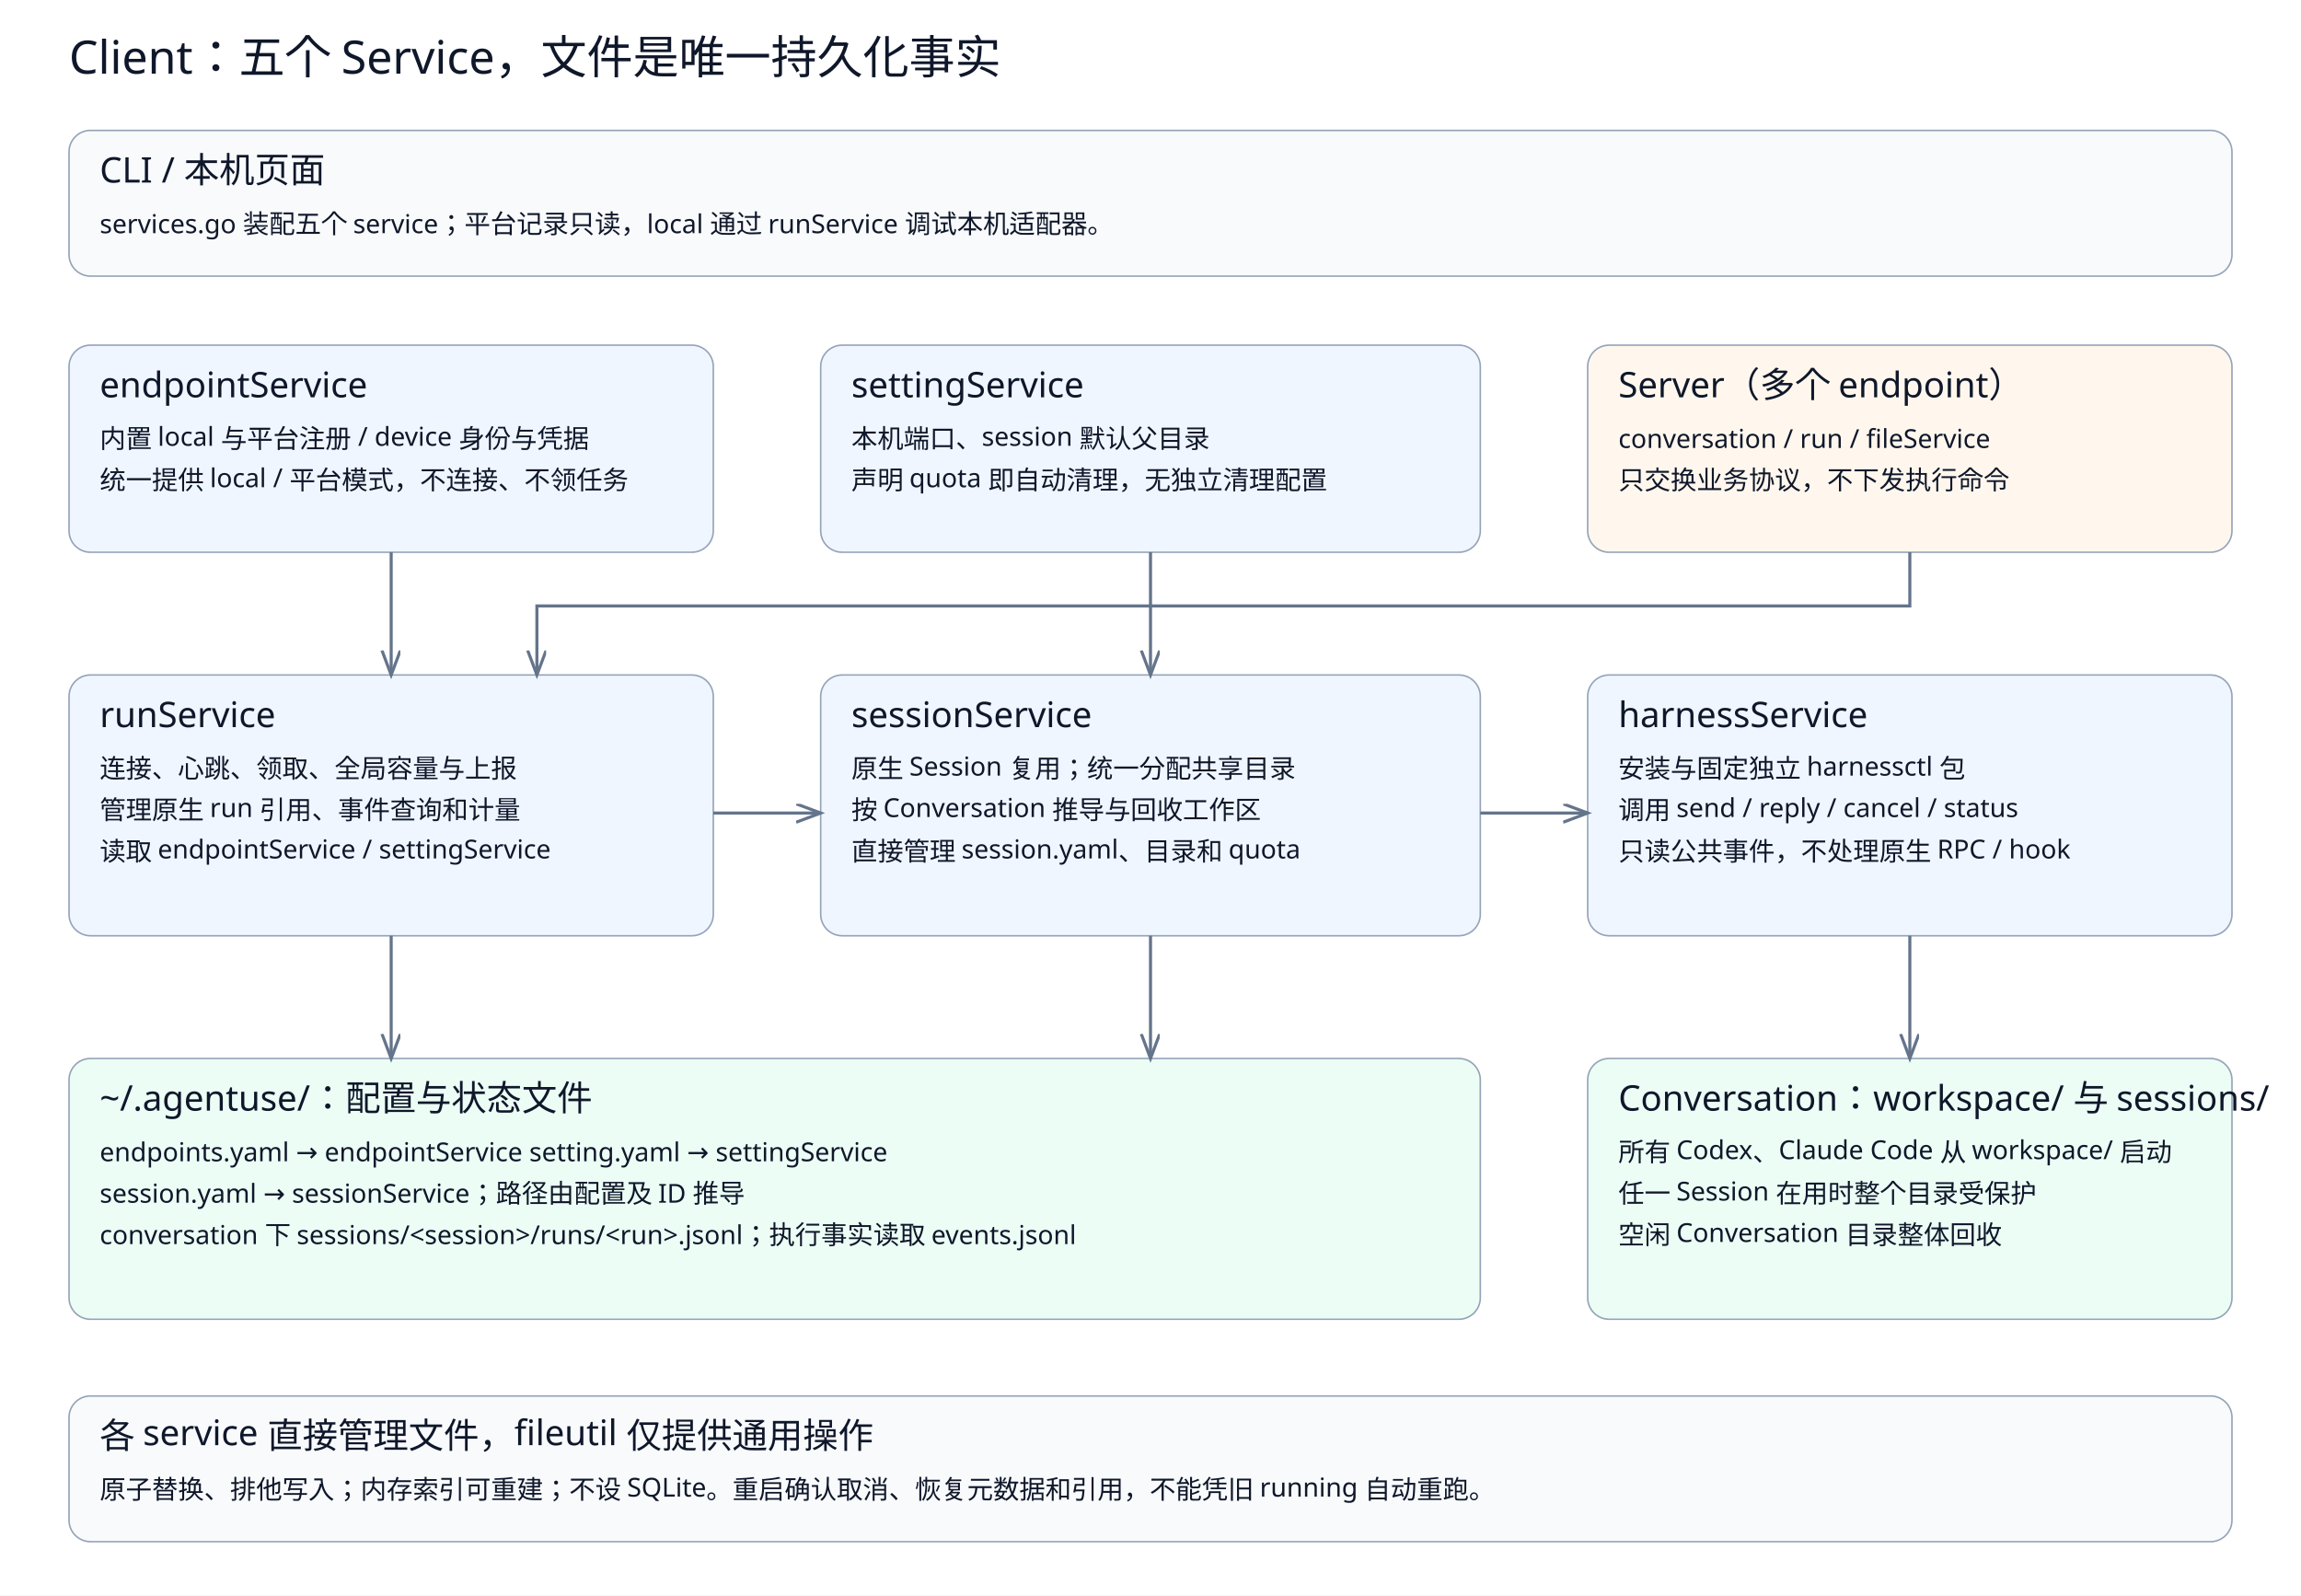
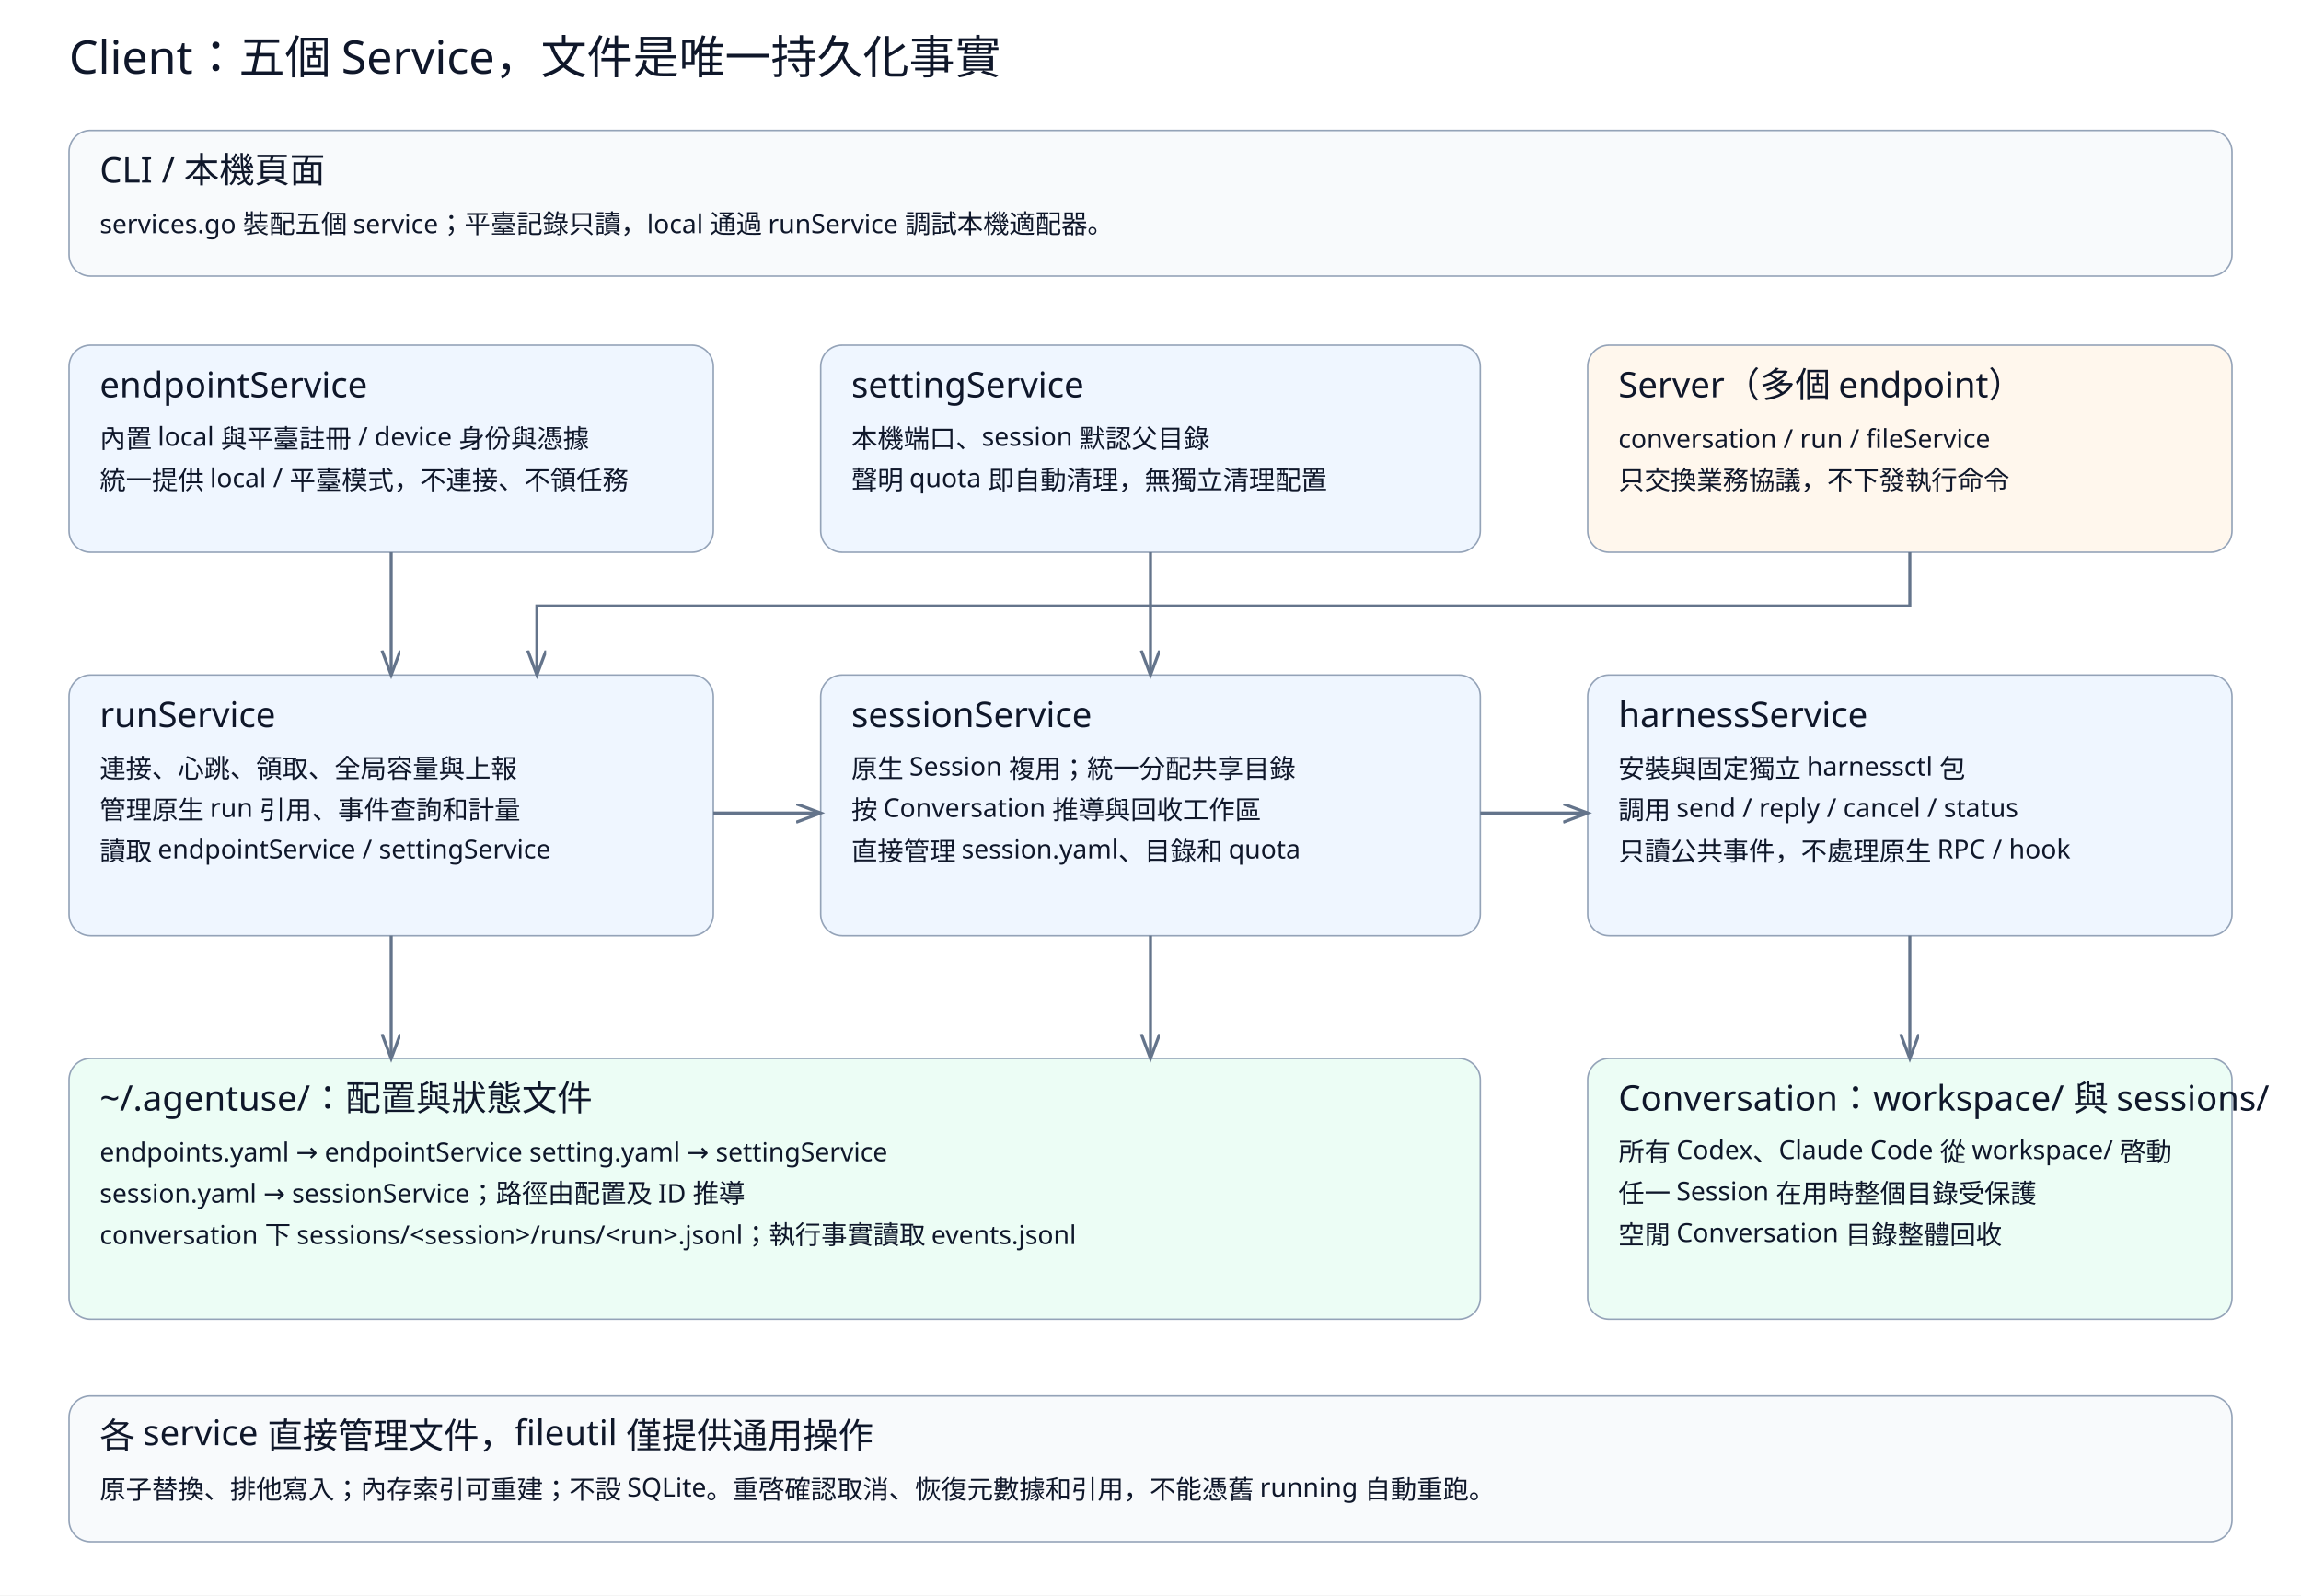
<svg xmlns="http://www.w3.org/2000/svg" width="1500" height="1040" viewBox="0 0 1500 1040">
  <defs>
    <marker id="arrow" markerWidth="10" markerHeight="10" refX="8" refY="3" orient="auto">
      <path d="M0,0 L8,3 L0,6" fill="none" stroke="#64748b" />
    </marker>
  </defs>
  <rect width="1500" height="1040" fill="#fff" />
  <g font-family="sans-serif" fill="#0f172a">
-     <text x="45" y="48" font-size="30">Client：五个 Service，文件是唯一持久化事实</text>
+     <text x="45" y="48" font-size="30">Client：五個 Service，文件是唯一持久化事實</text>
    <rect x="45" y="85" width="1410" height="95" rx="14" fill="#f8fafc" stroke="#94a3b8" />
-     <text x="65" y="119" font-size="23">CLI / 本机页面</text>
-     <text x="65" y="152" font-size="17">services.go 装配五个 service；平台记录只读，local 通过 runService 调试本机适配器。</text>
+     <text x="65" y="119" font-size="23">CLI / 本機頁面</text>
+     <text x="65" y="152" font-size="17">services.go 裝配五個 service；平臺記錄只讀，local 通過 runService 調試本機適配器。</text>
    <rect x="45" y="225" width="420" height="135" rx="14" fill="#eff6ff" stroke="#94a3b8" />
    <text x="65" y="259" font-size="23">endpointService</text>
-     <text x="65" y="292" font-size="17">内置 local 与平台注册 / device 身份与凭据</text>
-     <text x="65" y="319" font-size="17">统一提供 local / 平台模式，不连接、不领任务</text>
+     <text x="65" y="292" font-size="17">內置 local 與平臺註冊 / device 身份與憑據</text>
+     <text x="65" y="319" font-size="17">統一提供 local / 平臺模式，不連接、不領任務</text>
    <rect x="535" y="225" width="430" height="135" rx="14" fill="#eff6ff" stroke="#94a3b8" />
    <text x="555" y="259" font-size="23">settingService</text>
-     <text x="555" y="292" font-size="17">本机端口、session 默认父目录</text>
-     <text x="555" y="319" font-size="17">声明 quota 即自动清理，无独立清理配置</text>
+     <text x="555" y="292" font-size="17">本機端口、session 默認父目錄</text>
+     <text x="555" y="319" font-size="17">聲明 quota 即自動清理，無獨立清理配置</text>
    <rect x="1035" y="225" width="420" height="135" rx="14" fill="#fff7ed" stroke="#94a3b8" />
-     <text x="1055" y="259" font-size="23">Server（多个 endpoint）</text>
+     <text x="1055" y="259" font-size="23">Server（多個 endpoint）</text>
    <text x="1055" y="292" font-size="17">conversation / run / fileService</text>
-     <text x="1055" y="319" font-size="17">只交换业务协议，不下发执行命令</text>
+     <text x="1055" y="319" font-size="17">只交換業務協議，不下發執行命令</text>
    <rect x="45" y="440" width="420" height="170" rx="14" fill="#eff6ff" stroke="#94a3b8" />
    <text x="65" y="474" font-size="23">runService</text>
-     <text x="65" y="507" font-size="17">连接、心跳、领取、全局容量与上报</text>
-     <text x="65" y="534" font-size="17">管理原生 run 引用、事件查询和计量</text>
-     <text x="65" y="561" font-size="17">读取 endpointService / settingService</text>
+     <text x="65" y="507" font-size="17">連接、心跳、領取、全局容量與上報</text>
+     <text x="65" y="534" font-size="17">管理原生 run 引用、事件查詢和計量</text>
+     <text x="65" y="561" font-size="17">讀取 endpointService / settingService</text>
    <rect x="535" y="440" width="430" height="170" rx="14" fill="#eff6ff" stroke="#94a3b8" />
    <text x="555" y="474" font-size="23">sessionService</text>
-     <text x="555" y="507" font-size="17">原生 Session 复用；统一分配共享目录</text>
-     <text x="555" y="534" font-size="17">按 Conversation 推导与回收工作区</text>
-     <text x="555" y="561" font-size="17">直接管理 session.yaml、目录和 quota</text>
+     <text x="555" y="507" font-size="17">原生 Session 複用；統一分配共享目錄</text>
+     <text x="555" y="534" font-size="17">按 Conversation 推導與回收工作區</text>
+     <text x="555" y="561" font-size="17">直接管理 session.yaml、目錄和 quota</text>
    <rect x="1035" y="440" width="420" height="170" rx="14" fill="#eff6ff" stroke="#94a3b8" />
    <text x="1055" y="474" font-size="23">harnessService</text>
-     <text x="1055" y="507" font-size="17">安装与固定独立 harnessctl 包</text>
-     <text x="1055" y="534" font-size="17">调用 send / reply / cancel / status</text>
-     <text x="1055" y="561" font-size="17">只读公共事件，不处理原生 RPC / hook</text>
+     <text x="1055" y="507" font-size="17">安裝與固定獨立 harnessctl 包</text>
+     <text x="1055" y="534" font-size="17">調用 send / reply / cancel / status</text>
+     <text x="1055" y="561" font-size="17">只讀公共事件，不處理原生 RPC / hook</text>
    <path d="M255,360 L255,440" stroke="#64748b" stroke-width="2" marker-end="url(#arrow)" fill="none" />
    <path d="M750,360 L750,440" stroke="#64748b" stroke-width="2" marker-end="url(#arrow)" fill="none" />
    <path d="M1245,360 L1245,395 L350,395 L350,440" stroke="#64748b" stroke-width="2" marker-end="url(#arrow)" fill="none" />
    <path d="M465,530 L535,530" stroke="#64748b" stroke-width="2" marker-end="url(#arrow)" fill="none" />
    <path d="M965,530 L1035,530" stroke="#64748b" stroke-width="2" marker-end="url(#arrow)" fill="none" />
    <rect x="45" y="690" width="920" height="170" rx="14" fill="#ecfdf5" stroke="#94a3b8" />
-     <text x="65" y="724" font-size="23">~/.agentuse/：配置与状态文件</text>
+     <text x="65" y="724" font-size="23">~/.agentuse/：配置與狀態文件</text>
    <text x="65" y="757" font-size="17">endpoints.yaml → endpointService      setting.yaml → settingService</text>
-     <text x="65" y="784" font-size="17">session.yaml → sessionService；路径由配置及 ID 推导</text>
-     <text x="65" y="811" font-size="17">conversation 下 sessions/&lt;session&gt;/runs/&lt;run&gt;.jsonl；执行事实读取 events.jsonl</text>
+     <text x="65" y="784" font-size="17">session.yaml → sessionService；路徑由配置及 ID 推導</text>
+     <text x="65" y="811" font-size="17">conversation 下 sessions/&lt;session&gt;/runs/&lt;run&gt;.jsonl；執行事實讀取 events.jsonl</text>
    <rect x="1035" y="690" width="420" height="170" rx="14" fill="#ecfdf5" stroke="#94a3b8" />
-     <text x="1055" y="724" font-size="23">Conversation：workspace/ 与 sessions/</text>
-     <text x="1055" y="757" font-size="17">所有 Codex、Claude Code 从 workspace/ 启动</text>
-     <text x="1055" y="784" font-size="17">任一 Session 在用时整个目录受保护</text>
-     <text x="1055" y="811" font-size="17">空闲 Conversation 目录整体回收</text>
+     <text x="1055" y="724" font-size="23">Conversation：workspace/ 與 sessions/</text>
+     <text x="1055" y="757" font-size="17">所有 Codex、Claude Code 從 workspace/ 啓動</text>
+     <text x="1055" y="784" font-size="17">任一 Session 在用時整個目錄受保護</text>
+     <text x="1055" y="811" font-size="17">空閒 Conversation 目錄整體回收</text>
    <path d="M255,610 L255,690" stroke="#64748b" stroke-width="2" marker-end="url(#arrow)" fill="none" />
    <path d="M750,610 L750,690" stroke="#64748b" stroke-width="2" marker-end="url(#arrow)" fill="none" />
    <path d="M1245,610 L1245,690" stroke="#64748b" stroke-width="2" marker-end="url(#arrow)" fill="none" />
    <rect x="45" y="910" width="1410" height="95" rx="14" fill="#f8fafc" stroke="#94a3b8" />
-     <text x="65" y="944" font-size="23">各 service 直接管理文件，fileutil 仅提供通用操作</text>
-     <text x="65" y="977" font-size="17">原子替换、排他写入；内存索引可重建；不设 SQLite。重启确认取消、恢复元数据和引用，不能凭旧 running 自动重跑。</text>
+     <text x="65" y="944" font-size="23">各 service 直接管理文件，fileutil 僅提供通用操作</text>
+     <text x="65" y="977" font-size="17">原子替換、排他寫入；內存索引可重建；不設 SQLite。重啓確認取消、恢復元數據和引用，不能憑舊 running 自動重跑。</text>
  </g>
</svg>
